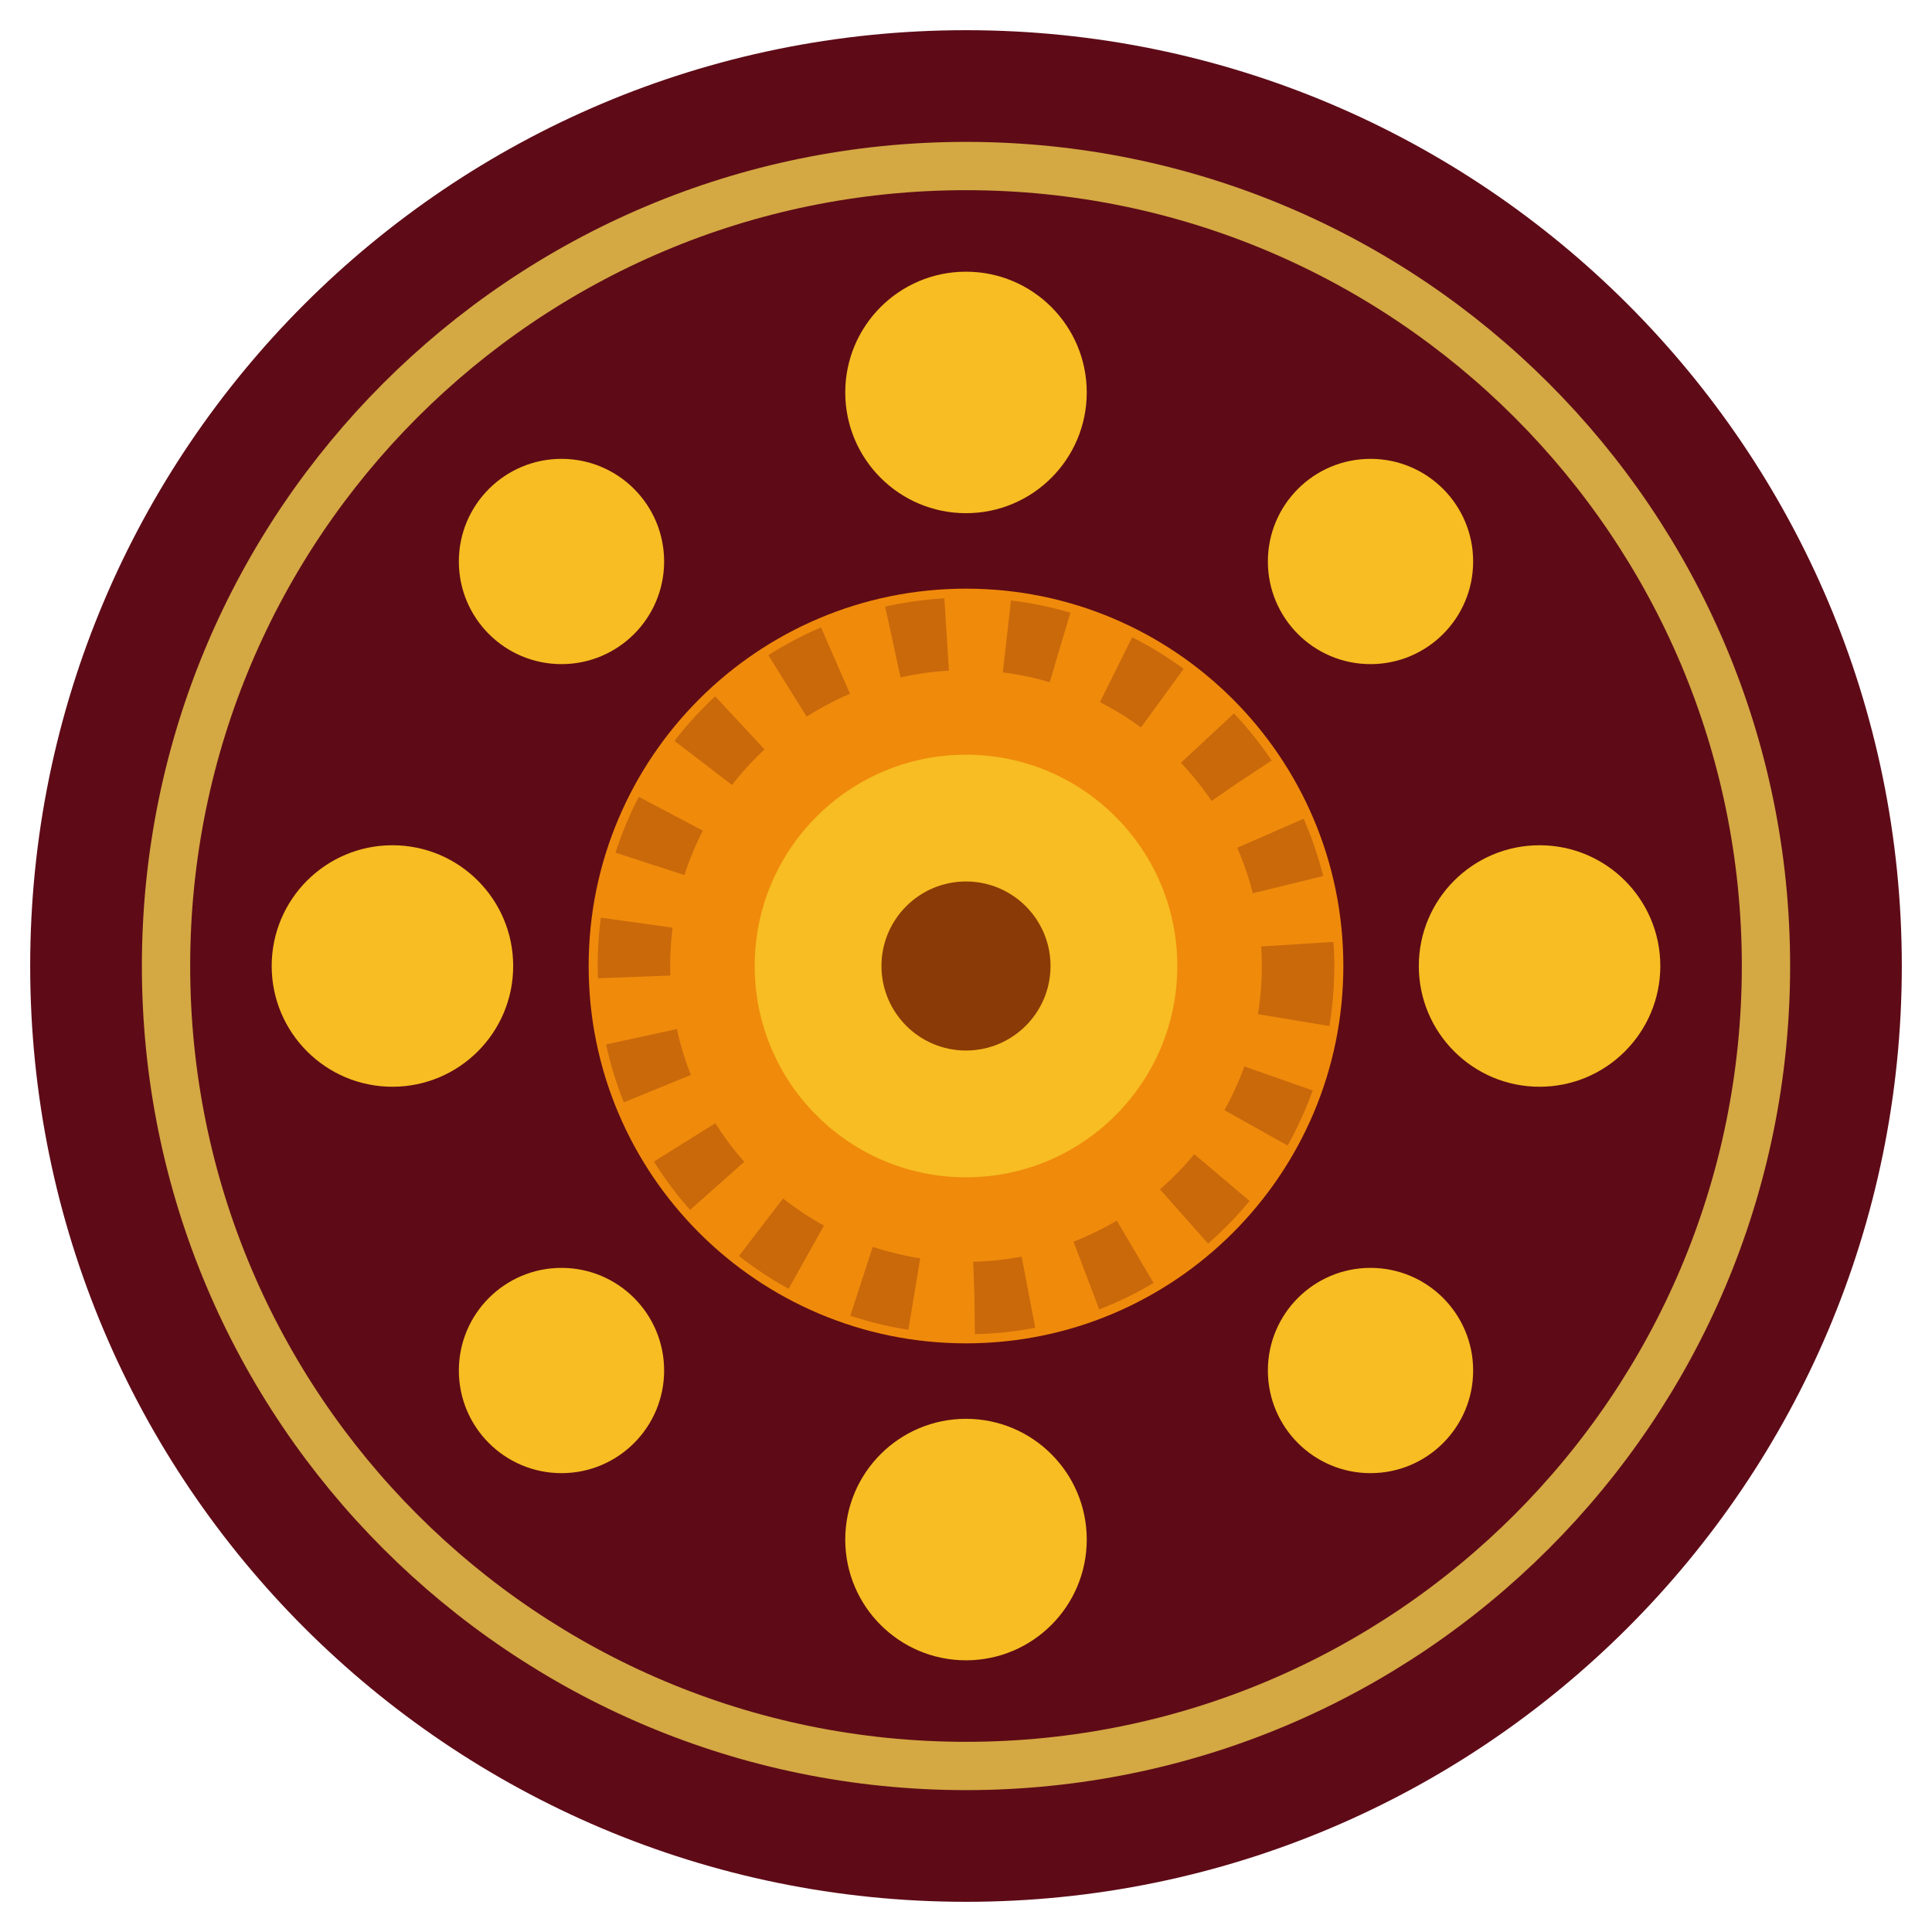
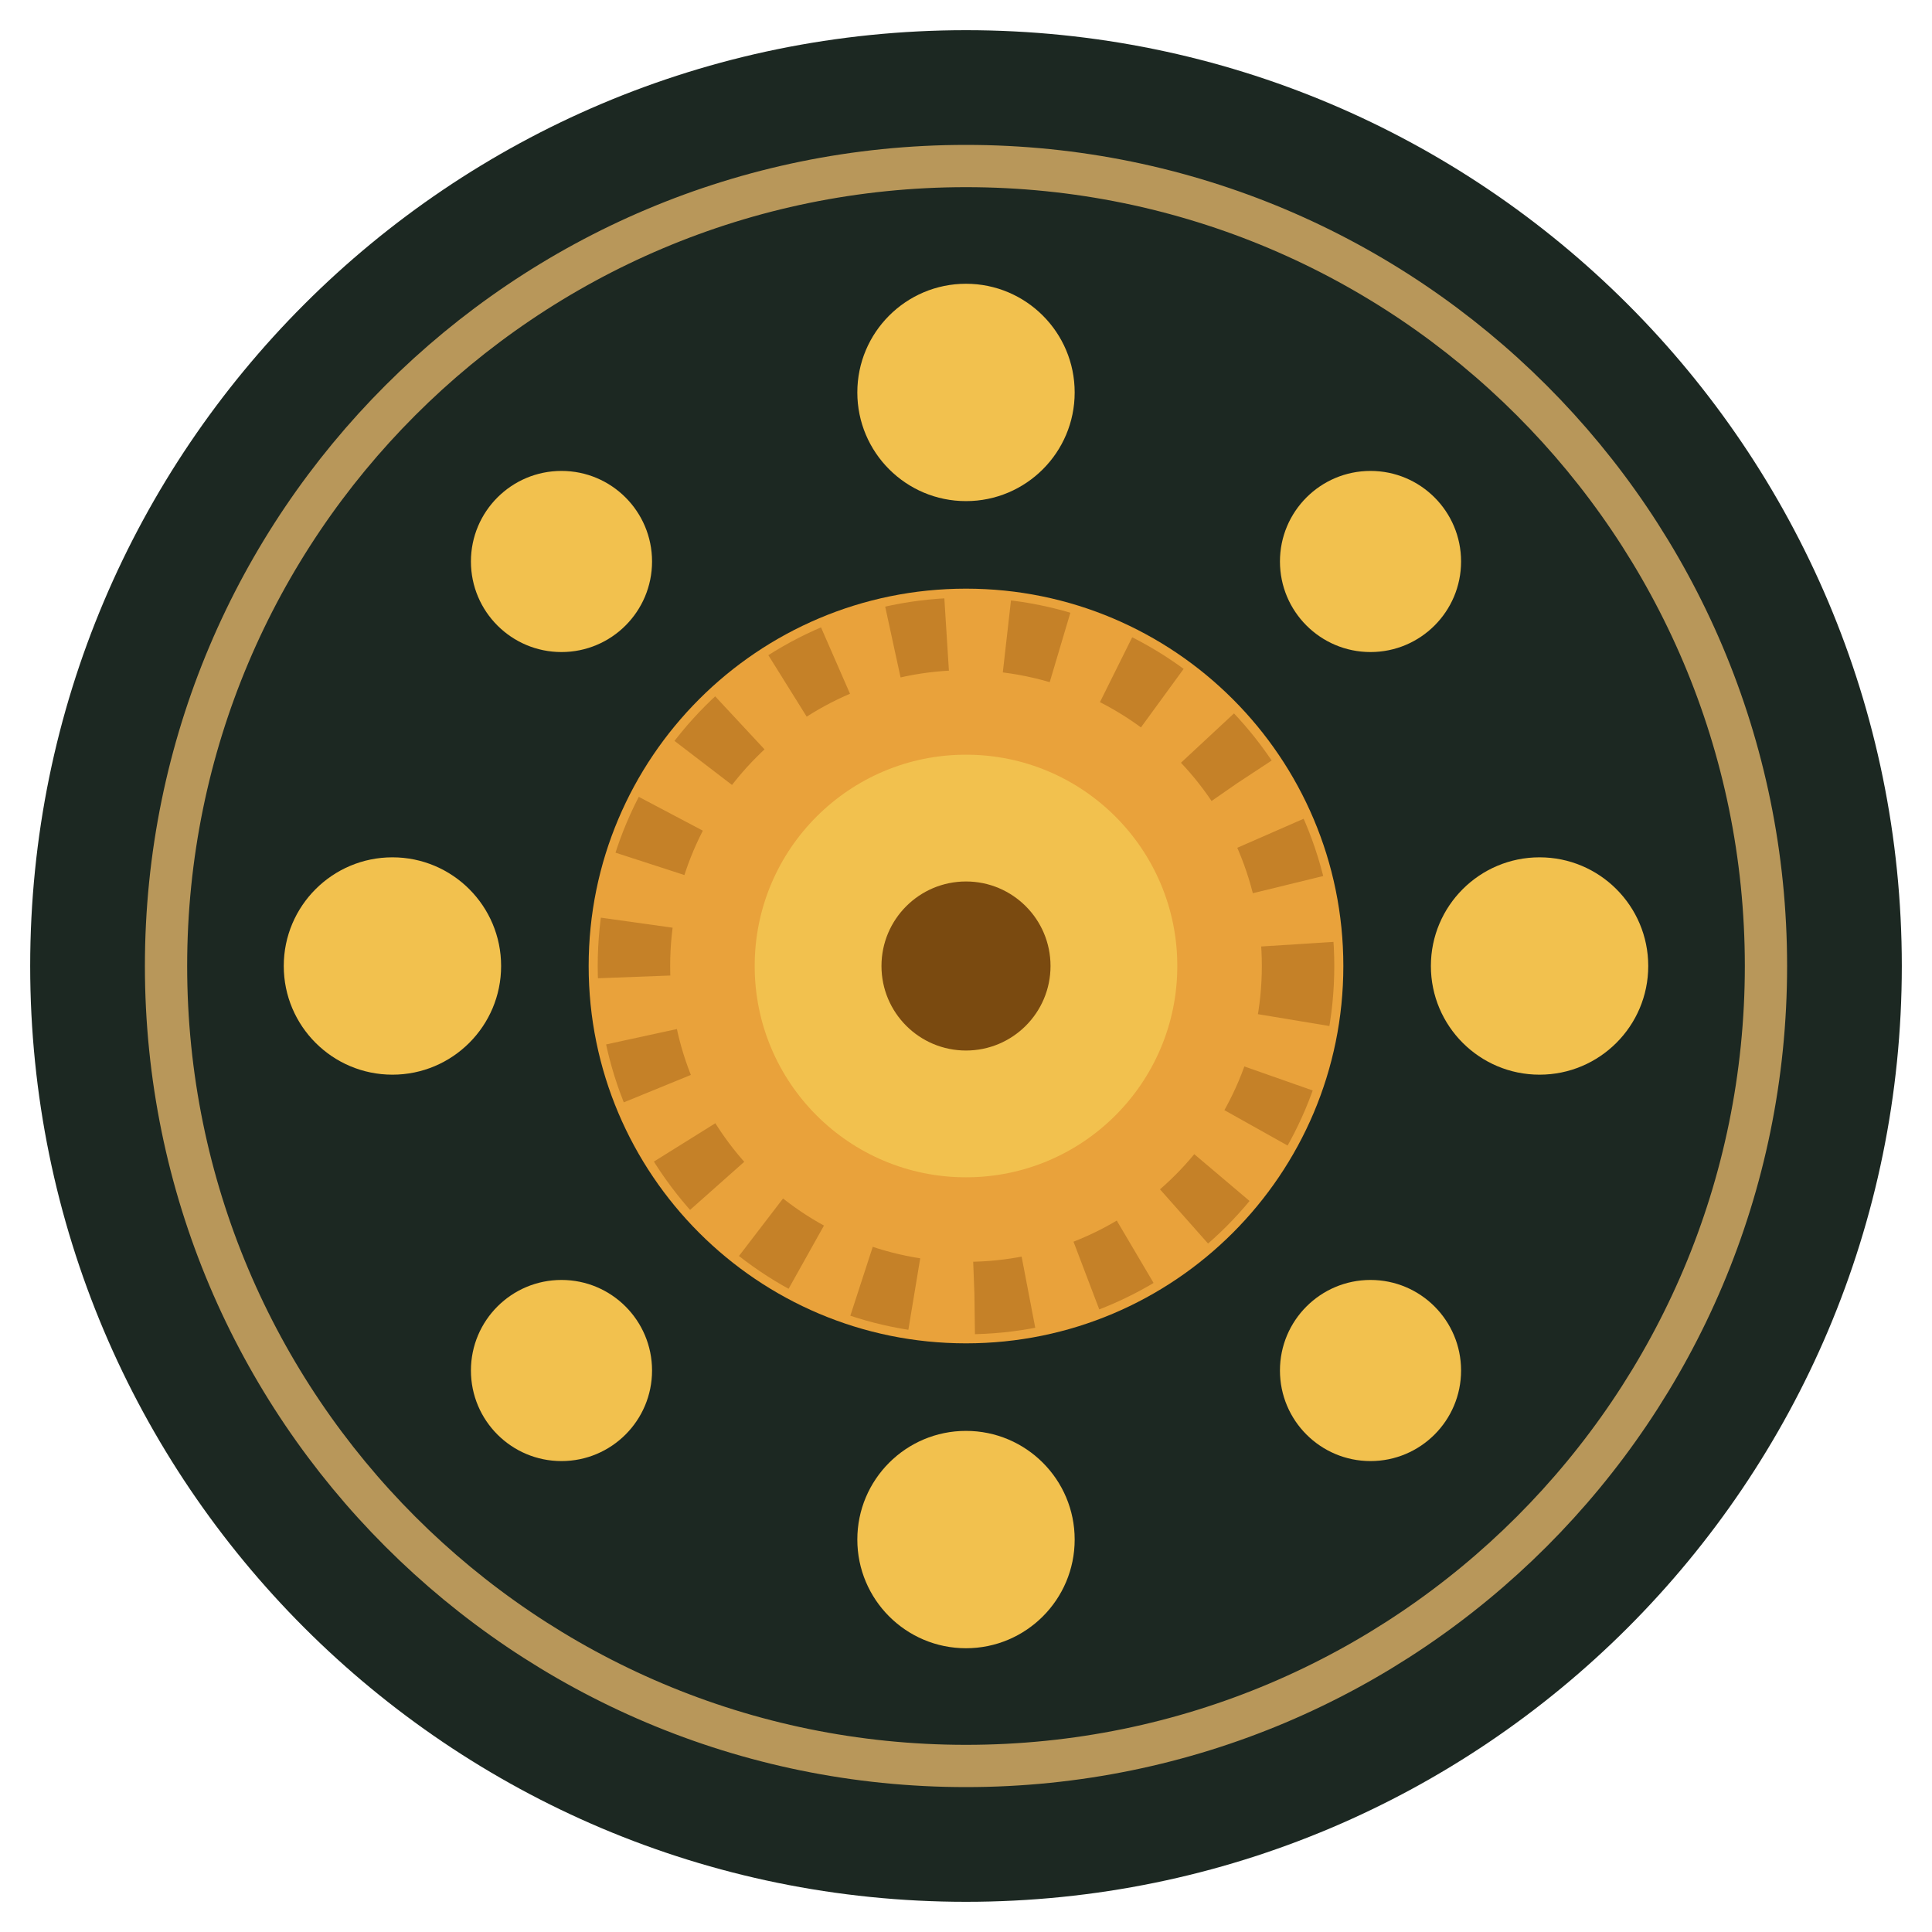
<svg xmlns="http://www.w3.org/2000/svg" viewBox="0 0 64 64">
-   <circle cx="32" cy="32" r="31" fill="#5e0b17" />
-   <circle cx="32" cy="32" r="26.5" fill="none" stroke="#d4a843" stroke-width="1.6" />
-   <g fill="#f7bd22">
-     <circle cx="32" cy="13" r="4" />
-     <circle cx="32" cy="51" r="4" />
-     <circle cx="13" cy="32" r="4" />
-     <circle cx="51" cy="32" r="4" />
-     <circle cx="18.6" cy="18.6" r="3.4" />
-     <circle cx="45.4" cy="18.6" r="3.4" />
-     <circle cx="18.6" cy="45.4" r="3.4" />
-     <circle cx="45.4" cy="45.4" r="3.4" />
+   <circle cx="32" cy="32" r="31" fill="#1c2822" />
+   <circle cx="32" cy="32" r="26.5" fill="none" stroke="#b8975a" stroke-width="1.4" />
+   <g fill="#f2c14e">
+     <circle cx="32" cy="13" r="3.6" />
+     <circle cx="32" cy="51" r="3.6" />
+     <circle cx="13" cy="32" r="3.6" />
+     <circle cx="51" cy="32" r="3.6" />
+     <circle cx="18.6" cy="18.6" r="3" />
+     <circle cx="45.4" cy="18.6" r="3" />
+     <circle cx="18.6" cy="45.4" r="3" />
+     <circle cx="45.4" cy="45.4" r="3" />
  </g>
-   <circle cx="32" cy="32" r="12.5" fill="#f08a0b" />
-   <circle cx="32" cy="32" r="11" fill="none" stroke="#a3480a" stroke-opacity=".5" stroke-width="2.4" stroke-dasharray="1.8 2" />
-   <circle cx="32" cy="32" r="7" fill="#f7bd22" />
-   <circle cx="32" cy="32" r="2.8" fill="#8a3a06" />
+   <circle cx="32" cy="32" r="12.5" fill="#e9a23b" />
+   <circle cx="32" cy="32" r="11" fill="none" stroke="#9a5a12" stroke-opacity=".45" stroke-width="2.4" stroke-dasharray="1.8 2" />
+   <circle cx="32" cy="32" r="7" fill="#f2c14e" />
+   <circle cx="32" cy="32" r="2.8" fill="#7a4a10" />
</svg>
